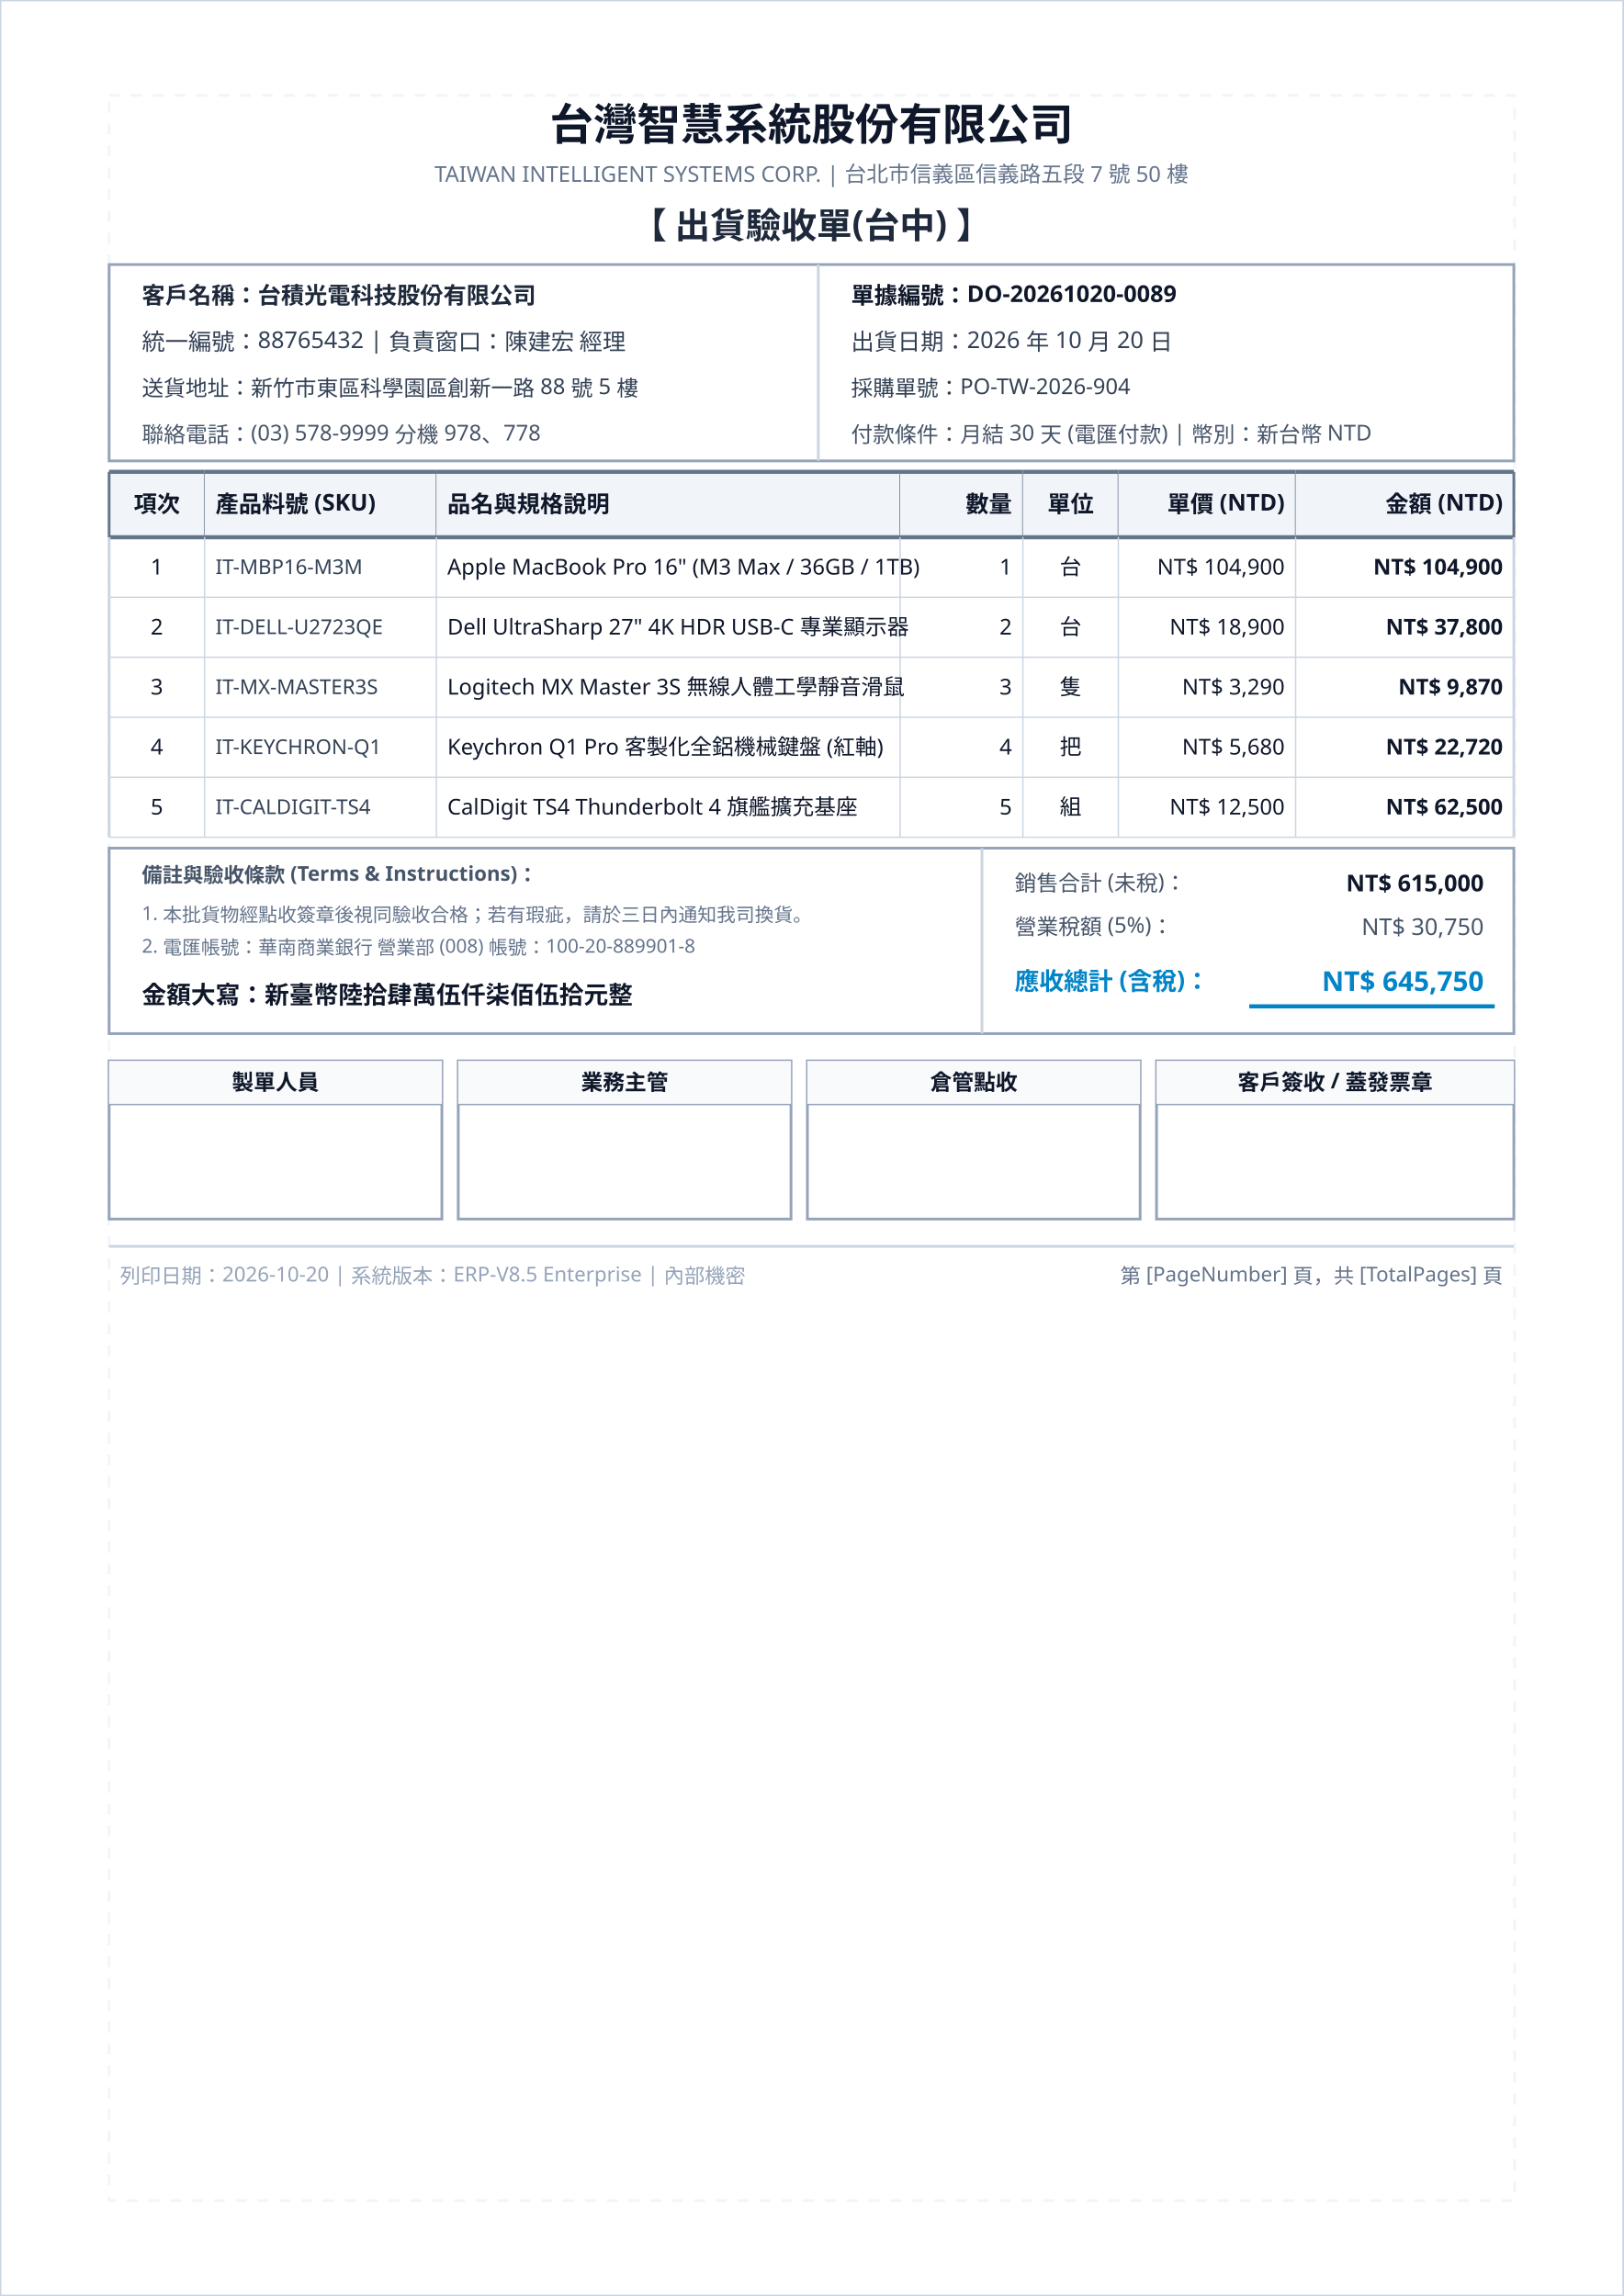
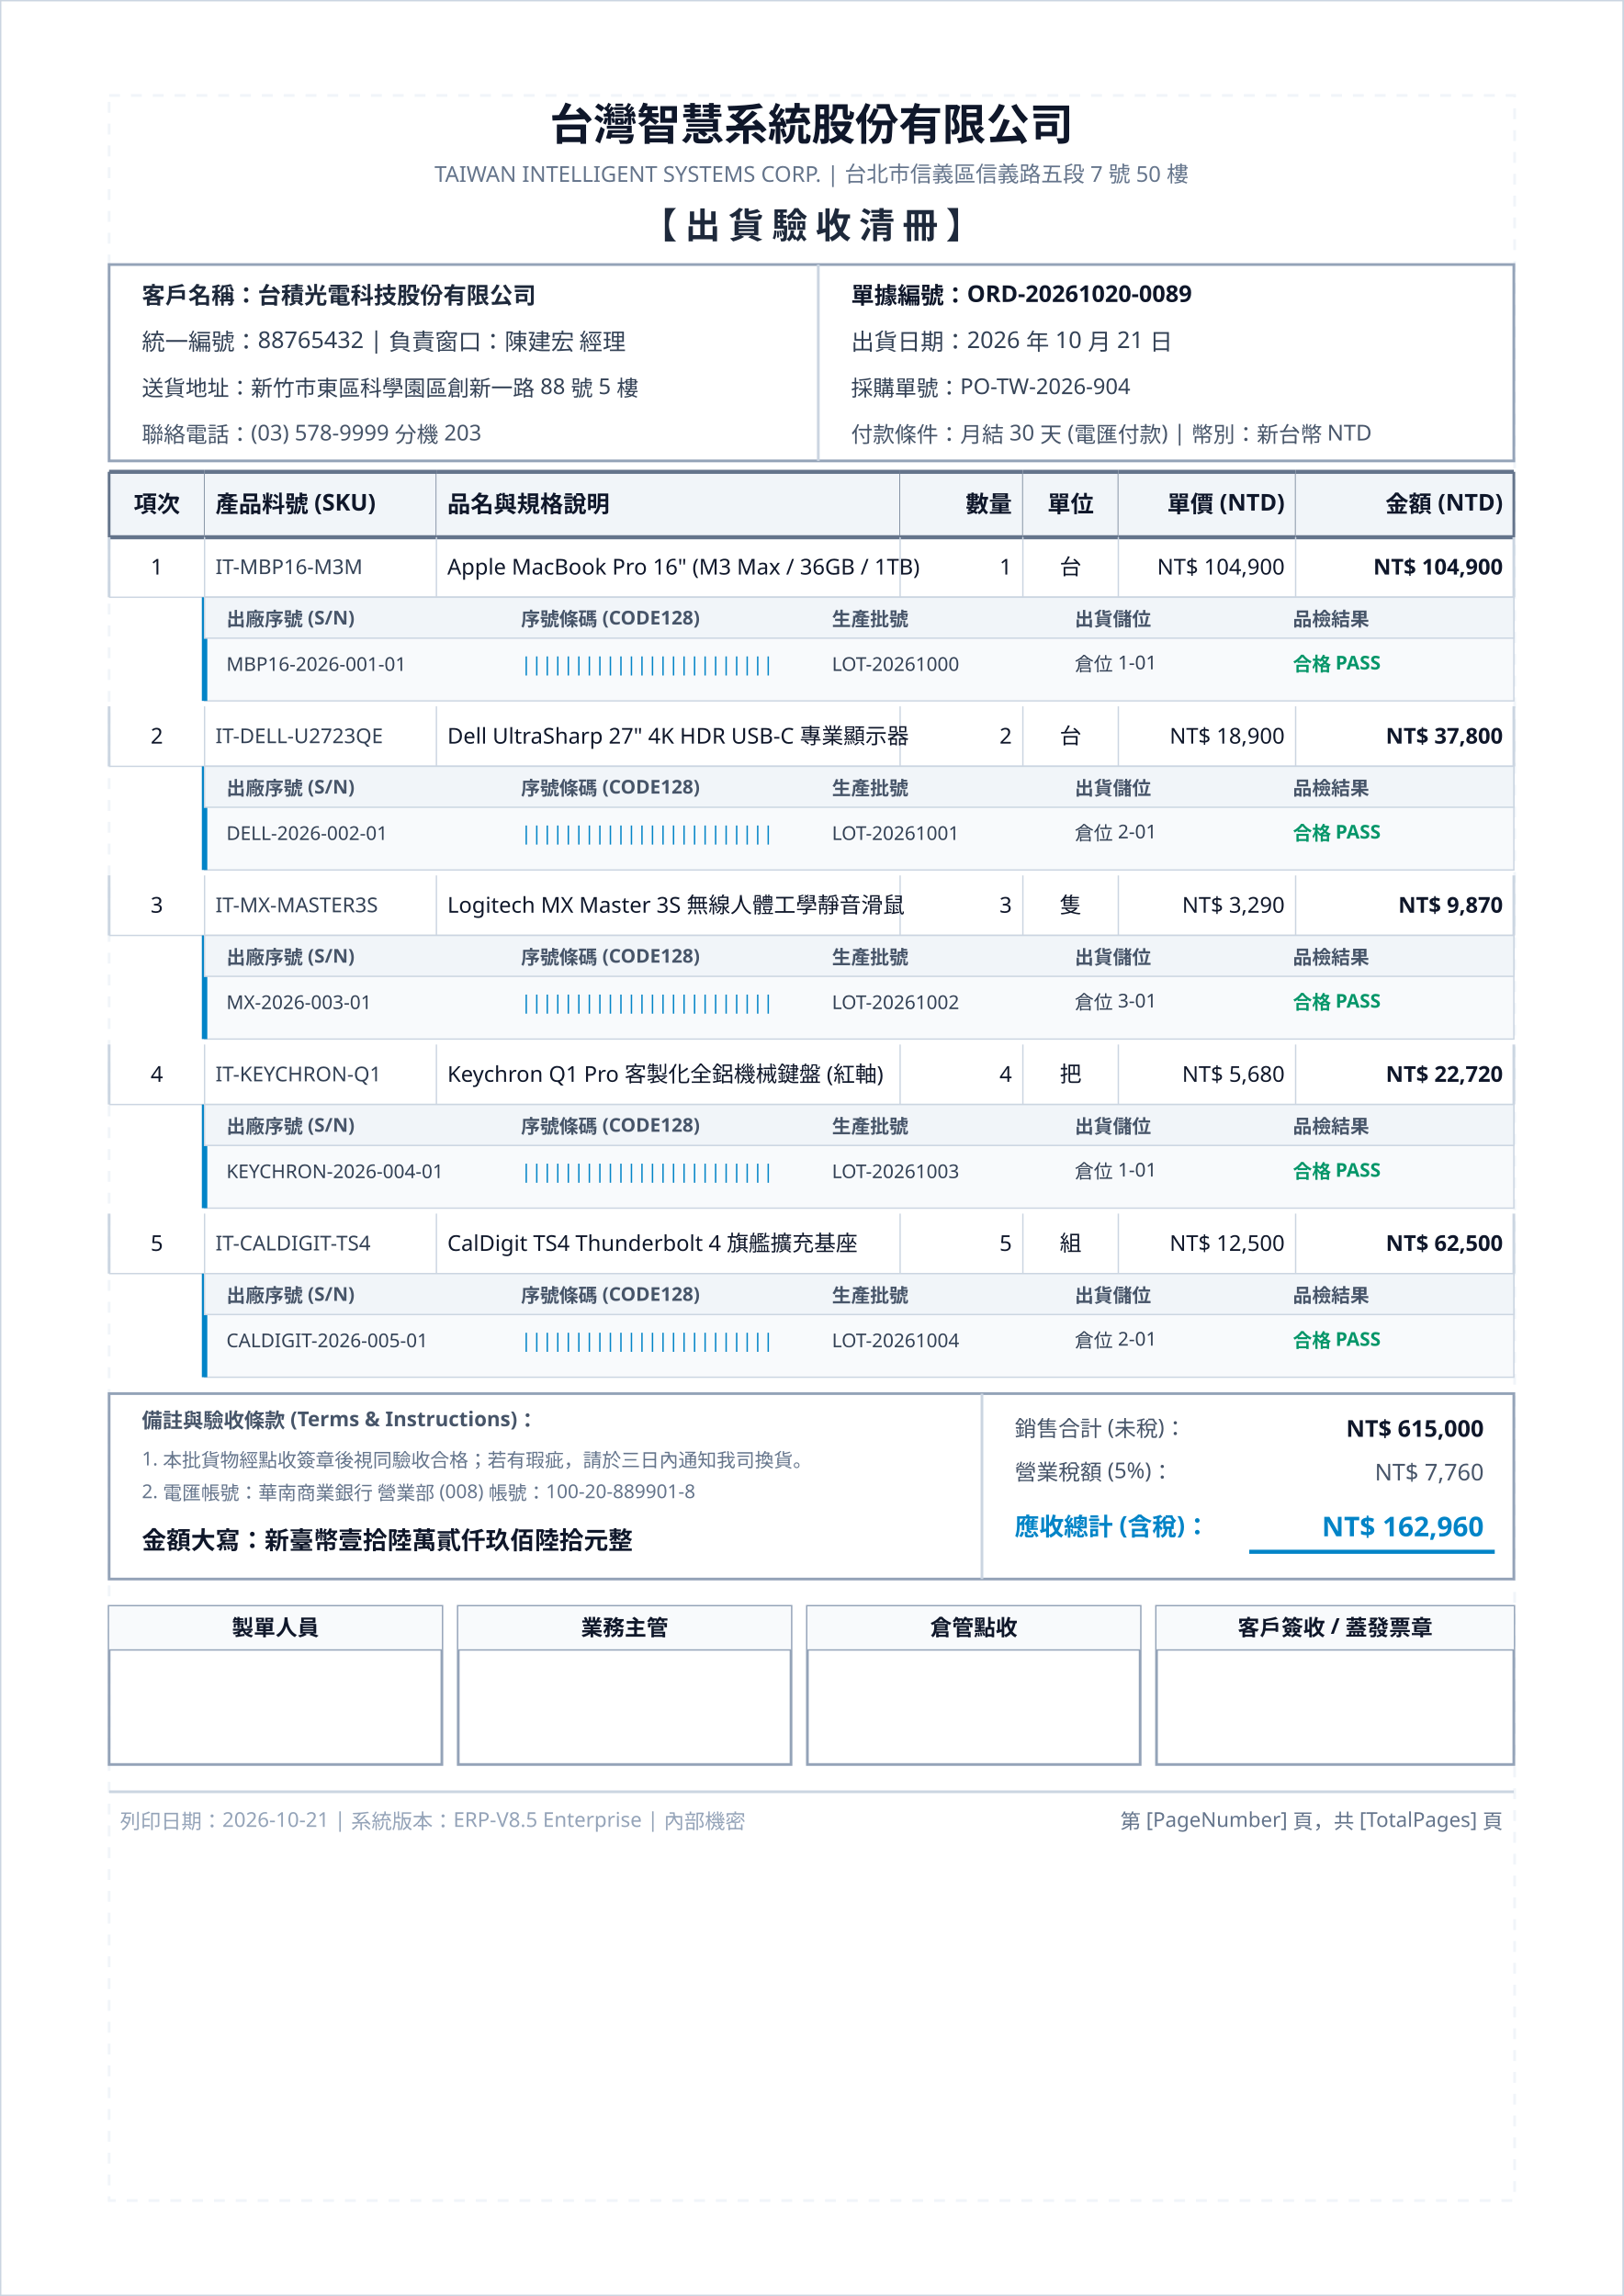
<svg xmlns="http://www.w3.org/2000/svg" viewBox="0 0 595.28 841.89" width="595.28" height="841.89" style="background-color: #f8fafc; font-family: 'Noto Sans TC', sans-serif;">
  <rect x="0" y="0" width="595.28" height="841.89" fill="#ffffff" stroke="#cbd5e1" stroke-width="1" />
  <rect x="40" y="35" width="515.28" height="771.89" fill="none" stroke="#f1f5f9" stroke-dasharray="4,4" />
  <text x="297.5" y="51.333" font-size="16" font-weight="bold" fill="#0f172a" text-anchor="middle">台灣智慧系統股份有限公司</text>
  <text x="297.5" y="66.667" font-size="8" font-weight="normal" fill="#64748b" text-anchor="middle">TAIWAN INTELLIGENT SYSTEMS CORP. | 台北市信義區信義路五段 7 號 50 樓</text>
-   <text x="297.5" y="87.333" font-size="13" font-weight="bold" fill="#1e293b" text-anchor="middle">【 出貨驗收單(台中) 】</text>
+   <text x="297.5" y="87.333" font-size="13" font-weight="bold" fill="#1e293b" text-anchor="middle">【 出 貨 驗 收 清 冊 】</text>
  <rect x="40" y="97" width="515" height="72" fill="#ffffff" stroke="#94a3b8" stroke-width="1" />
  <line x1="300" y1="97" x2="300" y2="169" stroke="#cbd5e1" stroke-width="1" />
  <text x="52" y="111.333" font-size="8.5" font-weight="bold" fill="#1e293b" text-anchor="start">客戶名稱：台積光電科技股份有限公司</text>
  <text x="52" y="128.333" font-size="8.5" font-weight="normal" fill="#334155" text-anchor="start">統一編號：88765432  | 負責窗口：陳建宏 經理</text>
  <text x="52" y="145.167" font-size="8" font-weight="normal" fill="#334155" text-anchor="start">送貨地址：新竹市東區科學園區創新一路 88 號 5 樓</text>
-   <text x="52" y="162.167" font-size="8" font-weight="normal" fill="#475569" text-anchor="start">聯絡電話：(03) 578-9999 分機 978、778</text>
-   <text x="312" y="111.333" font-size="8.5" font-weight="bold" fill="#0f172a" text-anchor="start">單據編號：DO-20261020-0089</text>
-   <text x="312" y="128.333" font-size="8.5" font-weight="normal" fill="#334155" text-anchor="start">出貨日期：2026 年 10 月 20 日</text>
+   <text x="52" y="162.167" font-size="8" font-weight="normal" fill="#475569" text-anchor="start">聯絡電話：(03) 578-9999 分機 203</text>
+   <text x="312" y="111.333" font-size="8.5" font-weight="bold" fill="#0f172a" text-anchor="start">單據編號：ORD-20261020-0089</text>
+   <text x="312" y="128.333" font-size="8.5" font-weight="normal" fill="#334155" text-anchor="start">出貨日期：2026 年 10 月 21 日</text>
  <text x="312" y="145.167" font-size="8" font-weight="normal" fill="#334155" text-anchor="start">採購單號：PO-TW-2026-904</text>
  <text x="312" y="162.167" font-size="8" font-weight="normal" fill="#475569" text-anchor="start">付款條件：月結 30 天 (電匯付款) | 幣別：新台幣 NTD</text>
  <rect x="40" y="173" width="35" height="24" fill="#f1f5f9" stroke="#64748b" stroke-width="0" />
  <line x1="40" y1="173" x2="75" y2="173" stroke="#64748b" stroke-width="1.5" />
  <line x1="40" y1="197" x2="75" y2="197" stroke="#64748b" stroke-width="1.5" />
  <line x1="40" y1="173" x2="40" y2="197" stroke="#64748b" stroke-width="1" />
  <line x1="75" y1="173" x2="75" y2="197" stroke="#64748b" stroke-width="0.5" />
  <text x="57.5" y="187.833" font-size="8.5" font-weight="bold" fill="#0f172a" text-anchor="middle">項次</text>
  <rect x="75" y="173" width="85" height="24" fill="#f1f5f9" stroke="#64748b" stroke-width="0" />
  <line x1="75" y1="173" x2="160" y2="173" stroke="#64748b" stroke-width="1.5" />
  <line x1="75" y1="197" x2="160" y2="197" stroke="#64748b" stroke-width="1.5" />
  <line x1="160" y1="173" x2="160" y2="197" stroke="#64748b" stroke-width="0.5" />
  <text x="79" y="187.833" font-size="8.5" font-weight="bold" fill="#0f172a" text-anchor="start">產品料號 (SKU)</text>
  <rect x="160" y="173" width="170" height="24" fill="#f1f5f9" stroke="#64748b" stroke-width="0" />
  <line x1="160" y1="173" x2="330" y2="173" stroke="#64748b" stroke-width="1.5" />
  <line x1="160" y1="197" x2="330" y2="197" stroke="#64748b" stroke-width="1.5" />
  <line x1="330" y1="173" x2="330" y2="197" stroke="#64748b" stroke-width="0.5" />
  <text x="164" y="187.833" font-size="8.5" font-weight="bold" fill="#0f172a" text-anchor="start">品名與規格說明</text>
  <rect x="330" y="173" width="45" height="24" fill="#f1f5f9" stroke="#64748b" stroke-width="0" />
  <line x1="330" y1="173" x2="375" y2="173" stroke="#64748b" stroke-width="1.5" />
  <line x1="330" y1="197" x2="375" y2="197" stroke="#64748b" stroke-width="1.5" />
  <line x1="375" y1="173" x2="375" y2="197" stroke="#64748b" stroke-width="0.5" />
  <text x="371" y="187.833" font-size="8.5" font-weight="bold" fill="#0f172a" text-anchor="end">數量</text>
  <rect x="375" y="173" width="35" height="24" fill="#f1f5f9" stroke="#64748b" stroke-width="0" />
  <line x1="375" y1="173" x2="410" y2="173" stroke="#64748b" stroke-width="1.5" />
  <line x1="375" y1="197" x2="410" y2="197" stroke="#64748b" stroke-width="1.5" />
  <line x1="410" y1="173" x2="410" y2="197" stroke="#64748b" stroke-width="0.5" />
  <text x="392.5" y="187.833" font-size="8.5" font-weight="bold" fill="#0f172a" text-anchor="middle">單位</text>
  <rect x="410" y="173" width="65" height="24" fill="#f1f5f9" stroke="#64748b" stroke-width="0" />
  <line x1="410" y1="173" x2="475" y2="173" stroke="#64748b" stroke-width="1.5" />
  <line x1="410" y1="197" x2="475" y2="197" stroke="#64748b" stroke-width="1.5" />
  <line x1="475" y1="173" x2="475" y2="197" stroke="#64748b" stroke-width="0.5" />
  <text x="471" y="187.833" font-size="8.5" font-weight="bold" fill="#0f172a" text-anchor="end">單價 (NTD)</text>
  <rect x="475" y="173" width="80" height="24" fill="#f1f5f9" stroke="#64748b" stroke-width="0" />
  <line x1="475" y1="173" x2="555" y2="173" stroke="#64748b" stroke-width="1.5" />
  <line x1="475" y1="197" x2="555" y2="197" stroke="#64748b" stroke-width="1.5" />
  <line x1="555" y1="173" x2="555" y2="197" stroke="#64748b" stroke-width="1" />
  <text x="551" y="187.833" font-size="8.5" font-weight="bold" fill="#0f172a" text-anchor="end">金額 (NTD)</text>
  <line x1="40" y1="219" x2="75" y2="219" stroke="#cbd5e1" stroke-width="0.5" />
  <line x1="40" y1="197" x2="40" y2="219" stroke="#cbd5e1" stroke-width="1" />
  <line x1="75" y1="197" x2="75" y2="219" stroke="#cbd5e1" stroke-width="0.5" />
  <text x="57.5" y="210.667" font-size="8" font-weight="normal" fill="#0f172a" text-anchor="middle">1</text>
  <line x1="75" y1="219" x2="160" y2="219" stroke="#cbd5e1" stroke-width="0.5" />
  <line x1="160" y1="197" x2="160" y2="219" stroke="#cbd5e1" stroke-width="0.5" />
  <text x="79" y="210.5" font-size="7.5" font-weight="normal" fill="#334155" text-anchor="start">IT-MBP16-M3M</text>
  <line x1="160" y1="219" x2="330" y2="219" stroke="#cbd5e1" stroke-width="0.5" />
  <line x1="330" y1="197" x2="330" y2="219" stroke="#cbd5e1" stroke-width="0.5" />
  <text x="164" y="210.667" font-size="8" font-weight="normal" fill="#0f172a" text-anchor="start">Apple MacBook Pro 16" (M3 Max / 36GB / 1TB)</text>
  <line x1="330" y1="219" x2="375" y2="219" stroke="#cbd5e1" stroke-width="0.5" />
  <line x1="375" y1="197" x2="375" y2="219" stroke="#cbd5e1" stroke-width="0.5" />
  <text x="371" y="210.667" font-size="8" font-weight="normal" fill="#0f172a" text-anchor="end">1</text>
  <line x1="375" y1="219" x2="410" y2="219" stroke="#cbd5e1" stroke-width="0.5" />
  <line x1="410" y1="197" x2="410" y2="219" stroke="#cbd5e1" stroke-width="0.5" />
  <text x="392.5" y="210.667" font-size="8" font-weight="normal" fill="#0f172a" text-anchor="middle">台</text>
  <line x1="410" y1="219" x2="475" y2="219" stroke="#cbd5e1" stroke-width="0.5" />
  <line x1="475" y1="197" x2="475" y2="219" stroke="#cbd5e1" stroke-width="0.5" />
  <text x="471" y="210.667" font-size="8" font-weight="normal" fill="#0f172a" text-anchor="end">NT$ 104,900</text>
  <line x1="475" y1="219" x2="555" y2="219" stroke="#cbd5e1" stroke-width="0.5" />
  <line x1="555" y1="197" x2="555" y2="219" stroke="#cbd5e1" stroke-width="1" />
  <text x="551" y="210.667" font-size="8" font-weight="bold" fill="#0f172a" text-anchor="end">NT$ 104,900</text>
-   <line x1="40" y1="241" x2="75" y2="241" stroke="#cbd5e1" stroke-width="0.5" />
-   <line x1="40" y1="219" x2="40" y2="241" stroke="#cbd5e1" stroke-width="1" />
-   <line x1="75" y1="219" x2="75" y2="241" stroke="#cbd5e1" stroke-width="0.5" />
-   <text x="57.5" y="232.667" font-size="8" font-weight="normal" fill="#0f172a" text-anchor="middle">2</text>
-   <line x1="75" y1="241" x2="160" y2="241" stroke="#cbd5e1" stroke-width="0.5" />
-   <line x1="160" y1="219" x2="160" y2="241" stroke="#cbd5e1" stroke-width="0.5" />
-   <text x="79" y="232.5" font-size="7.5" font-weight="normal" fill="#334155" text-anchor="start">IT-DELL-U2723QE</text>
-   <line x1="160" y1="241" x2="330" y2="241" stroke="#cbd5e1" stroke-width="0.5" />
-   <line x1="330" y1="219" x2="330" y2="241" stroke="#cbd5e1" stroke-width="0.5" />
-   <text x="164" y="232.667" font-size="8" font-weight="normal" fill="#0f172a" text-anchor="start">Dell UltraSharp 27" 4K HDR USB-C 專業顯示器</text>
-   <line x1="330" y1="241" x2="375" y2="241" stroke="#cbd5e1" stroke-width="0.5" />
-   <line x1="375" y1="219" x2="375" y2="241" stroke="#cbd5e1" stroke-width="0.5" />
-   <text x="371" y="232.667" font-size="8" font-weight="normal" fill="#0f172a" text-anchor="end">2</text>
-   <line x1="375" y1="241" x2="410" y2="241" stroke="#cbd5e1" stroke-width="0.5" />
-   <line x1="410" y1="219" x2="410" y2="241" stroke="#cbd5e1" stroke-width="0.5" />
-   <text x="392.5" y="232.667" font-size="8" font-weight="normal" fill="#0f172a" text-anchor="middle">台</text>
-   <line x1="410" y1="241" x2="475" y2="241" stroke="#cbd5e1" stroke-width="0.5" />
-   <line x1="475" y1="219" x2="475" y2="241" stroke="#cbd5e1" stroke-width="0.5" />
-   <text x="471" y="232.667" font-size="8" font-weight="normal" fill="#0f172a" text-anchor="end">NT$ 18,900</text>
-   <line x1="475" y1="241" x2="555" y2="241" stroke="#cbd5e1" stroke-width="0.5" />
-   <line x1="555" y1="219" x2="555" y2="241" stroke="#cbd5e1" stroke-width="1" />
-   <text x="551" y="232.667" font-size="8" font-weight="bold" fill="#0f172a" text-anchor="end">NT$ 37,800</text>
-   <line x1="40" y1="263" x2="75" y2="263" stroke="#cbd5e1" stroke-width="0.5" />
-   <line x1="40" y1="241" x2="40" y2="263" stroke="#cbd5e1" stroke-width="1" />
-   <line x1="75" y1="241" x2="75" y2="263" stroke="#cbd5e1" stroke-width="0.5" />
-   <text x="57.5" y="254.667" font-size="8" font-weight="normal" fill="#0f172a" text-anchor="middle">3</text>
-   <line x1="75" y1="263" x2="160" y2="263" stroke="#cbd5e1" stroke-width="0.5" />
-   <line x1="160" y1="241" x2="160" y2="263" stroke="#cbd5e1" stroke-width="0.5" />
-   <text x="79" y="254.5" font-size="7.5" font-weight="normal" fill="#334155" text-anchor="start">IT-MX-MASTER3S</text>
-   <line x1="160" y1="263" x2="330" y2="263" stroke="#cbd5e1" stroke-width="0.5" />
-   <line x1="330" y1="241" x2="330" y2="263" stroke="#cbd5e1" stroke-width="0.5" />
-   <text x="164" y="254.667" font-size="8" font-weight="normal" fill="#0f172a" text-anchor="start">Logitech MX Master 3S 無線人體工學靜音滑鼠</text>
-   <line x1="330" y1="263" x2="375" y2="263" stroke="#cbd5e1" stroke-width="0.5" />
-   <line x1="375" y1="241" x2="375" y2="263" stroke="#cbd5e1" stroke-width="0.5" />
-   <text x="371" y="254.667" font-size="8" font-weight="normal" fill="#0f172a" text-anchor="end">3</text>
-   <line x1="375" y1="263" x2="410" y2="263" stroke="#cbd5e1" stroke-width="0.5" />
-   <line x1="410" y1="241" x2="410" y2="263" stroke="#cbd5e1" stroke-width="0.5" />
-   <text x="392.5" y="254.667" font-size="8" font-weight="normal" fill="#0f172a" text-anchor="middle">隻</text>
-   <line x1="410" y1="263" x2="475" y2="263" stroke="#cbd5e1" stroke-width="0.5" />
-   <line x1="475" y1="241" x2="475" y2="263" stroke="#cbd5e1" stroke-width="0.5" />
-   <text x="471" y="254.667" font-size="8" font-weight="normal" fill="#0f172a" text-anchor="end">NT$ 3,290</text>
-   <line x1="475" y1="263" x2="555" y2="263" stroke="#cbd5e1" stroke-width="0.5" />
-   <line x1="555" y1="241" x2="555" y2="263" stroke="#cbd5e1" stroke-width="1" />
-   <text x="551" y="254.667" font-size="8" font-weight="bold" fill="#0f172a" text-anchor="end">NT$ 9,870</text>
-   <line x1="40" y1="285" x2="75" y2="285" stroke="#cbd5e1" stroke-width="0.5" />
-   <line x1="40" y1="263" x2="40" y2="285" stroke="#cbd5e1" stroke-width="1" />
-   <line x1="75" y1="263" x2="75" y2="285" stroke="#cbd5e1" stroke-width="0.5" />
-   <text x="57.5" y="276.667" font-size="8" font-weight="normal" fill="#0f172a" text-anchor="middle">4</text>
-   <line x1="75" y1="285" x2="160" y2="285" stroke="#cbd5e1" stroke-width="0.5" />
-   <line x1="160" y1="263" x2="160" y2="285" stroke="#cbd5e1" stroke-width="0.5" />
-   <text x="79" y="276.5" font-size="7.5" font-weight="normal" fill="#334155" text-anchor="start">IT-KEYCHRON-Q1</text>
-   <line x1="160" y1="285" x2="330" y2="285" stroke="#cbd5e1" stroke-width="0.5" />
-   <line x1="330" y1="263" x2="330" y2="285" stroke="#cbd5e1" stroke-width="0.5" />
-   <text x="164" y="276.667" font-size="8" font-weight="normal" fill="#0f172a" text-anchor="start">Keychron Q1 Pro 客製化全鋁機械鍵盤 (紅軸)</text>
-   <line x1="330" y1="285" x2="375" y2="285" stroke="#cbd5e1" stroke-width="0.5" />
-   <line x1="375" y1="263" x2="375" y2="285" stroke="#cbd5e1" stroke-width="0.5" />
-   <text x="371" y="276.667" font-size="8" font-weight="normal" fill="#0f172a" text-anchor="end">4</text>
-   <line x1="375" y1="285" x2="410" y2="285" stroke="#cbd5e1" stroke-width="0.5" />
-   <line x1="410" y1="263" x2="410" y2="285" stroke="#cbd5e1" stroke-width="0.5" />
-   <text x="392.5" y="276.667" font-size="8" font-weight="normal" fill="#0f172a" text-anchor="middle">把</text>
-   <line x1="410" y1="285" x2="475" y2="285" stroke="#cbd5e1" stroke-width="0.5" />
-   <line x1="475" y1="263" x2="475" y2="285" stroke="#cbd5e1" stroke-width="0.5" />
-   <text x="471" y="276.667" font-size="8" font-weight="normal" fill="#0f172a" text-anchor="end">NT$ 5,680</text>
-   <line x1="475" y1="285" x2="555" y2="285" stroke="#cbd5e1" stroke-width="0.5" />
-   <line x1="555" y1="263" x2="555" y2="285" stroke="#cbd5e1" stroke-width="1" />
-   <text x="551" y="276.667" font-size="8" font-weight="bold" fill="#0f172a" text-anchor="end">NT$ 22,720</text>
-   <line x1="40" y1="307" x2="75" y2="307" stroke="#cbd5e1" stroke-width="0.5" />
-   <line x1="40" y1="285" x2="40" y2="307" stroke="#cbd5e1" stroke-width="1" />
-   <line x1="75" y1="285" x2="75" y2="307" stroke="#cbd5e1" stroke-width="0.5" />
-   <text x="57.5" y="298.667" font-size="8" font-weight="normal" fill="#0f172a" text-anchor="middle">5</text>
-   <line x1="75" y1="307" x2="160" y2="307" stroke="#cbd5e1" stroke-width="0.5" />
-   <line x1="160" y1="285" x2="160" y2="307" stroke="#cbd5e1" stroke-width="0.5" />
-   <text x="79" y="298.5" font-size="7.5" font-weight="normal" fill="#334155" text-anchor="start">IT-CALDIGIT-TS4</text>
-   <line x1="160" y1="307" x2="330" y2="307" stroke="#cbd5e1" stroke-width="0.5" />
-   <line x1="330" y1="285" x2="330" y2="307" stroke="#cbd5e1" stroke-width="0.5" />
-   <text x="164" y="298.667" font-size="8" font-weight="normal" fill="#0f172a" text-anchor="start">CalDigit TS4 Thunderbolt 4 旗艦擴充基座</text>
-   <line x1="330" y1="307" x2="375" y2="307" stroke="#cbd5e1" stroke-width="0.5" />
-   <line x1="375" y1="285" x2="375" y2="307" stroke="#cbd5e1" stroke-width="0.5" />
-   <text x="371" y="298.667" font-size="8" font-weight="normal" fill="#0f172a" text-anchor="end">5</text>
-   <line x1="375" y1="307" x2="410" y2="307" stroke="#cbd5e1" stroke-width="0.5" />
-   <line x1="410" y1="285" x2="410" y2="307" stroke="#cbd5e1" stroke-width="0.5" />
-   <text x="392.5" y="298.667" font-size="8" font-weight="normal" fill="#0f172a" text-anchor="middle">組</text>
-   <line x1="410" y1="307" x2="475" y2="307" stroke="#cbd5e1" stroke-width="0.5" />
-   <line x1="475" y1="285" x2="475" y2="307" stroke="#cbd5e1" stroke-width="0.5" />
-   <text x="471" y="298.667" font-size="8" font-weight="normal" fill="#0f172a" text-anchor="end">NT$ 12,500</text>
-   <line x1="475" y1="307" x2="555" y2="307" stroke="#cbd5e1" stroke-width="0.5" />
-   <line x1="555" y1="285" x2="555" y2="307" stroke="#cbd5e1" stroke-width="1" />
-   <text x="551" y="298.667" font-size="8" font-weight="bold" fill="#0f172a" text-anchor="end">NT$ 62,500</text>
-   <rect x="40" y="311" width="515" height="68" fill="#ffffff" stroke="#94a3b8" stroke-width="1" />
-   <line x1="360" y1="311" x2="360" y2="379" stroke="#cbd5e1" stroke-width="1" />
-   <text x="52" y="323.5" font-size="7.5" font-weight="bold" fill="#475569" text-anchor="start">備註與驗收條款 (Terms &amp; Instructions)：</text>
-   <text x="52" y="337.333" font-size="7" font-weight="normal" fill="#64748b" text-anchor="start">1. 本批貨物經點收簽章後視同驗收合格；若有瑕疵，請於三日內通知我司換貨。</text>
-   <text x="52" y="349.333" font-size="7" font-weight="normal" fill="#64748b" text-anchor="start">2. 電匯帳號：華南商業銀行 營業部 (008)  帳號：100-20-889901-8</text>
-   <text x="52" y="368" font-size="9" font-weight="bold" fill="#0f172a" text-anchor="start">金額大寫：新臺幣陸拾肆萬伍仟柒佰伍拾元整</text>
-   <text x="372" y="326.667" font-size="8" font-weight="normal" fill="#475569" text-anchor="start">銷售合計 (未稅)：</text>
-   <text x="544" y="326.833" font-size="8.5" font-weight="bold" fill="#0f172a" text-anchor="end">NT$ 615,000</text>
-   <text x="372" y="342.667" font-size="8" font-weight="normal" fill="#475569" text-anchor="start">營業稅額 (5%)：</text>
-   <text x="544" y="342.833" font-size="8.5" font-weight="normal" fill="#475569" text-anchor="end">NT$ 30,750</text>
-   <text x="372" y="363" font-size="9" font-weight="bold" fill="#0284c7" text-anchor="start">應收總計 (含稅)：</text>
-   <line x1="458" y1="369" x2="548" y2="369" stroke="#0284c7" stroke-width="1.5" />
-   <text x="544" y="363.333" font-size="10" font-weight="bold" fill="#0284c7" text-anchor="end">NT$ 645,750</text>
-   <rect x="40" y="389" width="122" height="58" fill="none" stroke="#94a3b8" stroke-width="1" />
-   <rect x="40" y="389" width="122" height="16" fill="#f8fafc" stroke="#94a3b8" stroke-width="0" />
-   <line x1="40" y1="405" x2="162" y2="405" stroke="#94a3b8" stroke-width="0.5" />
-   <text x="101" y="399.667" font-size="8" font-weight="bold" fill="#0f172a" text-anchor="middle">製單人員</text>
-   <rect x="168" y="389" width="122" height="58" fill="none" stroke="#94a3b8" stroke-width="1" />
-   <rect x="168" y="389" width="122" height="16" fill="#f8fafc" stroke="#94a3b8" stroke-width="0" />
-   <line x1="168" y1="405" x2="290" y2="405" stroke="#94a3b8" stroke-width="0.5" />
-   <text x="229" y="399.667" font-size="8" font-weight="bold" fill="#0f172a" text-anchor="middle">業務主管</text>
-   <rect x="296" y="389" width="122" height="58" fill="none" stroke="#94a3b8" stroke-width="1" />
-   <rect x="296" y="389" width="122" height="16" fill="#f8fafc" stroke="#94a3b8" stroke-width="0" />
-   <line x1="296" y1="405" x2="418" y2="405" stroke="#94a3b8" stroke-width="0.5" />
-   <text x="357" y="399.667" font-size="8" font-weight="bold" fill="#0f172a" text-anchor="middle">倉管點收</text>
-   <rect x="424" y="389" width="131" height="58" fill="none" stroke="#94a3b8" stroke-width="1" />
-   <rect x="424" y="389" width="131" height="16" fill="#f8fafc" stroke="#94a3b8" stroke-width="0" />
-   <line x1="424" y1="405" x2="555" y2="405" stroke="#94a3b8" stroke-width="0.5" />
-   <text x="489.5" y="399.667" font-size="8" font-weight="bold" fill="#0f172a" text-anchor="middle">客戶簽收 / 蓋發票章</text>
-   <line x1="40" y1="457" x2="555" y2="457" stroke="#cbd5e1" stroke-width="1" />
-   <text x="44" y="470.5" font-size="7.5" font-weight="normal" fill="#94a3b8" text-anchor="start">列印日期：2026-10-20 | 系統版本：ERP-V8.5 Enterprise | 內部機密</text>
-   <text x="551" y="470.5" font-size="7.5" font-weight="normal" fill="#64748b" text-anchor="end">第 [PageNumber] 頁，共 [TotalPages] 頁</text>
+   <rect x="75" y="219" width="480" height="38" fill="#f8fafc" stroke="#cbd5e1" stroke-width="0.5" />
+   <line x1="75" y1="219" x2="75" y2="257" stroke="#0284c7" stroke-width="2" />
+   <rect x="75" y="219" width="480" height="15" fill="#f1f5f9" stroke="#cbd5e1" stroke-width="0.5" />
+   <text x="83" y="229.5" font-size="7" font-weight="bold" fill="#475569">出廠序號 (S/N)</text>
+   <text x="191" y="229.5" font-size="7" font-weight="bold" fill="#475569">序號條碼 (CODE128)</text>
+   <text x="305" y="229.5" font-size="7" font-weight="bold" fill="#475569">生產批號</text>
+   <text x="394" y="229.5" font-size="7" font-weight="bold" fill="#475569">出貨儲位</text>
+   <text x="474" y="229.5" font-size="7" font-weight="bold" fill="#475569">品檢結果</text>
+   <text x="83" y="246" font-size="7" font-weight="normal" fill="#334155">MBP16-2026-001-01</text>
+   <text x="191" y="246" font-size="7" font-weight="normal" fill="#0284c7">||||||||||||||||||||||||</text>
+   <text x="305" y="246" font-size="7" font-weight="normal" fill="#334155">LOT-20261000</text>
+   <text x="394" y="246" font-size="7" font-weight="normal" fill="#334155">倉位 1-01</text>
+   <text x="474" y="246" font-size="7" font-weight="bold" fill="#059669">合格 PASS</text>
+   <line x1="40" y1="281" x2="75" y2="281" stroke="#cbd5e1" stroke-width="0.5" />
+   <line x1="40" y1="259" x2="40" y2="281" stroke="#cbd5e1" stroke-width="1" />
+   <line x1="75" y1="259" x2="75" y2="281" stroke="#cbd5e1" stroke-width="0.5" />
+   <text x="57.5" y="272.667" font-size="8" font-weight="normal" fill="#0f172a" text-anchor="middle">2</text>
+   <line x1="75" y1="281" x2="160" y2="281" stroke="#cbd5e1" stroke-width="0.5" />
+   <line x1="160" y1="259" x2="160" y2="281" stroke="#cbd5e1" stroke-width="0.5" />
+   <text x="79" y="272.5" font-size="7.5" font-weight="normal" fill="#334155" text-anchor="start">IT-DELL-U2723QE</text>
+   <line x1="160" y1="281" x2="330" y2="281" stroke="#cbd5e1" stroke-width="0.5" />
+   <line x1="330" y1="259" x2="330" y2="281" stroke="#cbd5e1" stroke-width="0.5" />
+   <text x="164" y="272.667" font-size="8" font-weight="normal" fill="#0f172a" text-anchor="start">Dell UltraSharp 27" 4K HDR USB-C 專業顯示器</text>
+   <line x1="330" y1="281" x2="375" y2="281" stroke="#cbd5e1" stroke-width="0.5" />
+   <line x1="375" y1="259" x2="375" y2="281" stroke="#cbd5e1" stroke-width="0.5" />
+   <text x="371" y="272.667" font-size="8" font-weight="normal" fill="#0f172a" text-anchor="end">2</text>
+   <line x1="375" y1="281" x2="410" y2="281" stroke="#cbd5e1" stroke-width="0.5" />
+   <line x1="410" y1="259" x2="410" y2="281" stroke="#cbd5e1" stroke-width="0.5" />
+   <text x="392.5" y="272.667" font-size="8" font-weight="normal" fill="#0f172a" text-anchor="middle">台</text>
+   <line x1="410" y1="281" x2="475" y2="281" stroke="#cbd5e1" stroke-width="0.5" />
+   <line x1="475" y1="259" x2="475" y2="281" stroke="#cbd5e1" stroke-width="0.5" />
+   <text x="471" y="272.667" font-size="8" font-weight="normal" fill="#0f172a" text-anchor="end">NT$ 18,900</text>
+   <line x1="475" y1="281" x2="555" y2="281" stroke="#cbd5e1" stroke-width="0.5" />
+   <line x1="555" y1="259" x2="555" y2="281" stroke="#cbd5e1" stroke-width="1" />
+   <text x="551" y="272.667" font-size="8" font-weight="bold" fill="#0f172a" text-anchor="end">NT$ 37,800</text>
+   <rect x="75" y="281" width="480" height="38" fill="#f8fafc" stroke="#cbd5e1" stroke-width="0.5" />
+   <line x1="75" y1="281" x2="75" y2="319" stroke="#0284c7" stroke-width="2" />
+   <rect x="75" y="281" width="480" height="15" fill="#f1f5f9" stroke="#cbd5e1" stroke-width="0.5" />
+   <text x="83" y="291.5" font-size="7" font-weight="bold" fill="#475569">出廠序號 (S/N)</text>
+   <text x="191" y="291.5" font-size="7" font-weight="bold" fill="#475569">序號條碼 (CODE128)</text>
+   <text x="305" y="291.5" font-size="7" font-weight="bold" fill="#475569">生產批號</text>
+   <text x="394" y="291.5" font-size="7" font-weight="bold" fill="#475569">出貨儲位</text>
+   <text x="474" y="291.5" font-size="7" font-weight="bold" fill="#475569">品檢結果</text>
+   <text x="83" y="308" font-size="7" font-weight="normal" fill="#334155">DELL-2026-002-01</text>
+   <text x="191" y="308" font-size="7" font-weight="normal" fill="#0284c7">||||||||||||||||||||||||</text>
+   <text x="305" y="308" font-size="7" font-weight="normal" fill="#334155">LOT-20261001</text>
+   <text x="394" y="308" font-size="7" font-weight="normal" fill="#334155">倉位 2-01</text>
+   <text x="474" y="308" font-size="7" font-weight="bold" fill="#059669">合格 PASS</text>
+   <line x1="40" y1="343" x2="75" y2="343" stroke="#cbd5e1" stroke-width="0.5" />
+   <line x1="40" y1="321" x2="40" y2="343" stroke="#cbd5e1" stroke-width="1" />
+   <line x1="75" y1="321" x2="75" y2="343" stroke="#cbd5e1" stroke-width="0.5" />
+   <text x="57.5" y="334.667" font-size="8" font-weight="normal" fill="#0f172a" text-anchor="middle">3</text>
+   <line x1="75" y1="343" x2="160" y2="343" stroke="#cbd5e1" stroke-width="0.5" />
+   <line x1="160" y1="321" x2="160" y2="343" stroke="#cbd5e1" stroke-width="0.5" />
+   <text x="79" y="334.5" font-size="7.5" font-weight="normal" fill="#334155" text-anchor="start">IT-MX-MASTER3S</text>
+   <line x1="160" y1="343" x2="330" y2="343" stroke="#cbd5e1" stroke-width="0.5" />
+   <line x1="330" y1="321" x2="330" y2="343" stroke="#cbd5e1" stroke-width="0.5" />
+   <text x="164" y="334.667" font-size="8" font-weight="normal" fill="#0f172a" text-anchor="start">Logitech MX Master 3S 無線人體工學靜音滑鼠</text>
+   <line x1="330" y1="343" x2="375" y2="343" stroke="#cbd5e1" stroke-width="0.5" />
+   <line x1="375" y1="321" x2="375" y2="343" stroke="#cbd5e1" stroke-width="0.5" />
+   <text x="371" y="334.667" font-size="8" font-weight="normal" fill="#0f172a" text-anchor="end">3</text>
+   <line x1="375" y1="343" x2="410" y2="343" stroke="#cbd5e1" stroke-width="0.5" />
+   <line x1="410" y1="321" x2="410" y2="343" stroke="#cbd5e1" stroke-width="0.5" />
+   <text x="392.5" y="334.667" font-size="8" font-weight="normal" fill="#0f172a" text-anchor="middle">隻</text>
+   <line x1="410" y1="343" x2="475" y2="343" stroke="#cbd5e1" stroke-width="0.5" />
+   <line x1="475" y1="321" x2="475" y2="343" stroke="#cbd5e1" stroke-width="0.5" />
+   <text x="471" y="334.667" font-size="8" font-weight="normal" fill="#0f172a" text-anchor="end">NT$ 3,290</text>
+   <line x1="475" y1="343" x2="555" y2="343" stroke="#cbd5e1" stroke-width="0.5" />
+   <line x1="555" y1="321" x2="555" y2="343" stroke="#cbd5e1" stroke-width="1" />
+   <text x="551" y="334.667" font-size="8" font-weight="bold" fill="#0f172a" text-anchor="end">NT$ 9,870</text>
+   <rect x="75" y="343" width="480" height="38" fill="#f8fafc" stroke="#cbd5e1" stroke-width="0.5" />
+   <line x1="75" y1="343" x2="75" y2="381" stroke="#0284c7" stroke-width="2" />
+   <rect x="75" y="343" width="480" height="15" fill="#f1f5f9" stroke="#cbd5e1" stroke-width="0.5" />
+   <text x="83" y="353.5" font-size="7" font-weight="bold" fill="#475569">出廠序號 (S/N)</text>
+   <text x="191" y="353.5" font-size="7" font-weight="bold" fill="#475569">序號條碼 (CODE128)</text>
+   <text x="305" y="353.5" font-size="7" font-weight="bold" fill="#475569">生產批號</text>
+   <text x="394" y="353.5" font-size="7" font-weight="bold" fill="#475569">出貨儲位</text>
+   <text x="474" y="353.5" font-size="7" font-weight="bold" fill="#475569">品檢結果</text>
+   <text x="83" y="370" font-size="7" font-weight="normal" fill="#334155">MX-2026-003-01</text>
+   <text x="191" y="370" font-size="7" font-weight="normal" fill="#0284c7">||||||||||||||||||||||||</text>
+   <text x="305" y="370" font-size="7" font-weight="normal" fill="#334155">LOT-20261002</text>
+   <text x="394" y="370" font-size="7" font-weight="normal" fill="#334155">倉位 3-01</text>
+   <text x="474" y="370" font-size="7" font-weight="bold" fill="#059669">合格 PASS</text>
+   <line x1="40" y1="405" x2="75" y2="405" stroke="#cbd5e1" stroke-width="0.5" />
+   <line x1="40" y1="383" x2="40" y2="405" stroke="#cbd5e1" stroke-width="1" />
+   <line x1="75" y1="383" x2="75" y2="405" stroke="#cbd5e1" stroke-width="0.5" />
+   <text x="57.5" y="396.667" font-size="8" font-weight="normal" fill="#0f172a" text-anchor="middle">4</text>
+   <line x1="75" y1="405" x2="160" y2="405" stroke="#cbd5e1" stroke-width="0.5" />
+   <line x1="160" y1="383" x2="160" y2="405" stroke="#cbd5e1" stroke-width="0.5" />
+   <text x="79" y="396.5" font-size="7.5" font-weight="normal" fill="#334155" text-anchor="start">IT-KEYCHRON-Q1</text>
+   <line x1="160" y1="405" x2="330" y2="405" stroke="#cbd5e1" stroke-width="0.5" />
+   <line x1="330" y1="383" x2="330" y2="405" stroke="#cbd5e1" stroke-width="0.5" />
+   <text x="164" y="396.667" font-size="8" font-weight="normal" fill="#0f172a" text-anchor="start">Keychron Q1 Pro 客製化全鋁機械鍵盤 (紅軸)</text>
+   <line x1="330" y1="405" x2="375" y2="405" stroke="#cbd5e1" stroke-width="0.5" />
+   <line x1="375" y1="383" x2="375" y2="405" stroke="#cbd5e1" stroke-width="0.5" />
+   <text x="371" y="396.667" font-size="8" font-weight="normal" fill="#0f172a" text-anchor="end">4</text>
+   <line x1="375" y1="405" x2="410" y2="405" stroke="#cbd5e1" stroke-width="0.5" />
+   <line x1="410" y1="383" x2="410" y2="405" stroke="#cbd5e1" stroke-width="0.5" />
+   <text x="392.5" y="396.667" font-size="8" font-weight="normal" fill="#0f172a" text-anchor="middle">把</text>
+   <line x1="410" y1="405" x2="475" y2="405" stroke="#cbd5e1" stroke-width="0.5" />
+   <line x1="475" y1="383" x2="475" y2="405" stroke="#cbd5e1" stroke-width="0.5" />
+   <text x="471" y="396.667" font-size="8" font-weight="normal" fill="#0f172a" text-anchor="end">NT$ 5,680</text>
+   <line x1="475" y1="405" x2="555" y2="405" stroke="#cbd5e1" stroke-width="0.5" />
+   <line x1="555" y1="383" x2="555" y2="405" stroke="#cbd5e1" stroke-width="1" />
+   <text x="551" y="396.667" font-size="8" font-weight="bold" fill="#0f172a" text-anchor="end">NT$ 22,720</text>
+   <rect x="75" y="405" width="480" height="38" fill="#f8fafc" stroke="#cbd5e1" stroke-width="0.5" />
+   <line x1="75" y1="405" x2="75" y2="443" stroke="#0284c7" stroke-width="2" />
+   <rect x="75" y="405" width="480" height="15" fill="#f1f5f9" stroke="#cbd5e1" stroke-width="0.5" />
+   <text x="83" y="415.5" font-size="7" font-weight="bold" fill="#475569">出廠序號 (S/N)</text>
+   <text x="191" y="415.5" font-size="7" font-weight="bold" fill="#475569">序號條碼 (CODE128)</text>
+   <text x="305" y="415.5" font-size="7" font-weight="bold" fill="#475569">生產批號</text>
+   <text x="394" y="415.5" font-size="7" font-weight="bold" fill="#475569">出貨儲位</text>
+   <text x="474" y="415.5" font-size="7" font-weight="bold" fill="#475569">品檢結果</text>
+   <text x="83" y="432" font-size="7" font-weight="normal" fill="#334155">KEYCHRON-2026-004-01</text>
+   <text x="191" y="432" font-size="7" font-weight="normal" fill="#0284c7">||||||||||||||||||||||||</text>
+   <text x="305" y="432" font-size="7" font-weight="normal" fill="#334155">LOT-20261003</text>
+   <text x="394" y="432" font-size="7" font-weight="normal" fill="#334155">倉位 1-01</text>
+   <text x="474" y="432" font-size="7" font-weight="bold" fill="#059669">合格 PASS</text>
+   <line x1="40" y1="467" x2="75" y2="467" stroke="#cbd5e1" stroke-width="0.5" />
+   <line x1="40" y1="445" x2="40" y2="467" stroke="#cbd5e1" stroke-width="1" />
+   <line x1="75" y1="445" x2="75" y2="467" stroke="#cbd5e1" stroke-width="0.5" />
+   <text x="57.5" y="458.667" font-size="8" font-weight="normal" fill="#0f172a" text-anchor="middle">5</text>
+   <line x1="75" y1="467" x2="160" y2="467" stroke="#cbd5e1" stroke-width="0.5" />
+   <line x1="160" y1="445" x2="160" y2="467" stroke="#cbd5e1" stroke-width="0.5" />
+   <text x="79" y="458.5" font-size="7.5" font-weight="normal" fill="#334155" text-anchor="start">IT-CALDIGIT-TS4</text>
+   <line x1="160" y1="467" x2="330" y2="467" stroke="#cbd5e1" stroke-width="0.5" />
+   <line x1="330" y1="445" x2="330" y2="467" stroke="#cbd5e1" stroke-width="0.5" />
+   <text x="164" y="458.667" font-size="8" font-weight="normal" fill="#0f172a" text-anchor="start">CalDigit TS4 Thunderbolt 4 旗艦擴充基座</text>
+   <line x1="330" y1="467" x2="375" y2="467" stroke="#cbd5e1" stroke-width="0.5" />
+   <line x1="375" y1="445" x2="375" y2="467" stroke="#cbd5e1" stroke-width="0.5" />
+   <text x="371" y="458.667" font-size="8" font-weight="normal" fill="#0f172a" text-anchor="end">5</text>
+   <line x1="375" y1="467" x2="410" y2="467" stroke="#cbd5e1" stroke-width="0.5" />
+   <line x1="410" y1="445" x2="410" y2="467" stroke="#cbd5e1" stroke-width="0.5" />
+   <text x="392.5" y="458.667" font-size="8" font-weight="normal" fill="#0f172a" text-anchor="middle">組</text>
+   <line x1="410" y1="467" x2="475" y2="467" stroke="#cbd5e1" stroke-width="0.5" />
+   <line x1="475" y1="445" x2="475" y2="467" stroke="#cbd5e1" stroke-width="0.5" />
+   <text x="471" y="458.667" font-size="8" font-weight="normal" fill="#0f172a" text-anchor="end">NT$ 12,500</text>
+   <line x1="475" y1="467" x2="555" y2="467" stroke="#cbd5e1" stroke-width="0.5" />
+   <line x1="555" y1="445" x2="555" y2="467" stroke="#cbd5e1" stroke-width="1" />
+   <text x="551" y="458.667" font-size="8" font-weight="bold" fill="#0f172a" text-anchor="end">NT$ 62,500</text>
+   <rect x="75" y="467" width="480" height="38" fill="#f8fafc" stroke="#cbd5e1" stroke-width="0.5" />
+   <line x1="75" y1="467" x2="75" y2="505" stroke="#0284c7" stroke-width="2" />
+   <rect x="75" y="467" width="480" height="15" fill="#f1f5f9" stroke="#cbd5e1" stroke-width="0.5" />
+   <text x="83" y="477.5" font-size="7" font-weight="bold" fill="#475569">出廠序號 (S/N)</text>
+   <text x="191" y="477.5" font-size="7" font-weight="bold" fill="#475569">序號條碼 (CODE128)</text>
+   <text x="305" y="477.5" font-size="7" font-weight="bold" fill="#475569">生產批號</text>
+   <text x="394" y="477.5" font-size="7" font-weight="bold" fill="#475569">出貨儲位</text>
+   <text x="474" y="477.5" font-size="7" font-weight="bold" fill="#475569">品檢結果</text>
+   <text x="83" y="494" font-size="7" font-weight="normal" fill="#334155">CALDIGIT-2026-005-01</text>
+   <text x="191" y="494" font-size="7" font-weight="normal" fill="#0284c7">||||||||||||||||||||||||</text>
+   <text x="305" y="494" font-size="7" font-weight="normal" fill="#334155">LOT-20261004</text>
+   <text x="394" y="494" font-size="7" font-weight="normal" fill="#334155">倉位 2-01</text>
+   <text x="474" y="494" font-size="7" font-weight="bold" fill="#059669">合格 PASS</text>
+   <rect x="40" y="511" width="515" height="68" fill="#ffffff" stroke="#94a3b8" stroke-width="1" />
+   <line x1="360" y1="511" x2="360" y2="579" stroke="#cbd5e1" stroke-width="1" />
+   <text x="52" y="523.5" font-size="7.5" font-weight="bold" fill="#475569" text-anchor="start">備註與驗收條款 (Terms &amp; Instructions)：</text>
+   <text x="52" y="537.333" font-size="7" font-weight="normal" fill="#64748b" text-anchor="start">1. 本批貨物經點收簽章後視同驗收合格；若有瑕疵，請於三日內通知我司換貨。</text>
+   <text x="52" y="549.333" font-size="7" font-weight="normal" fill="#64748b" text-anchor="start">2. 電匯帳號：華南商業銀行 營業部 (008)  帳號：100-20-889901-8</text>
+   <text x="52" y="568" font-size="9" font-weight="bold" fill="#0f172a" text-anchor="start">金額大寫：新臺幣壹拾陸萬貳仟玖佰陸拾元整</text>
+   <text x="372" y="526.667" font-size="8" font-weight="normal" fill="#475569" text-anchor="start">銷售合計 (未稅)：</text>
+   <text x="544" y="526.833" font-size="8.5" font-weight="bold" fill="#0f172a" text-anchor="end">NT$ 615,000</text>
+   <text x="372" y="542.667" font-size="8" font-weight="normal" fill="#475569" text-anchor="start">營業稅額 (5%)：</text>
+   <text x="544" y="542.833" font-size="8.5" font-weight="normal" fill="#475569" text-anchor="end">NT$ 7,760</text>
+   <text x="372" y="563" font-size="9" font-weight="bold" fill="#0284c7" text-anchor="start">應收總計 (含稅)：</text>
+   <line x1="458" y1="569" x2="548" y2="569" stroke="#0284c7" stroke-width="1.5" />
+   <text x="544" y="563.333" font-size="10" font-weight="bold" fill="#0284c7" text-anchor="end">NT$ 162,960</text>
+   <rect x="40" y="589" width="122" height="58" fill="none" stroke="#94a3b8" stroke-width="1" />
+   <rect x="40" y="589" width="122" height="16" fill="#f8fafc" stroke="#94a3b8" stroke-width="0" />
+   <line x1="40" y1="605" x2="162" y2="605" stroke="#94a3b8" stroke-width="0.5" />
+   <text x="101" y="599.667" font-size="8" font-weight="bold" fill="#0f172a" text-anchor="middle">製單人員</text>
+   <rect x="168" y="589" width="122" height="58" fill="none" stroke="#94a3b8" stroke-width="1" />
+   <rect x="168" y="589" width="122" height="16" fill="#f8fafc" stroke="#94a3b8" stroke-width="0" />
+   <line x1="168" y1="605" x2="290" y2="605" stroke="#94a3b8" stroke-width="0.5" />
+   <text x="229" y="599.667" font-size="8" font-weight="bold" fill="#0f172a" text-anchor="middle">業務主管</text>
+   <rect x="296" y="589" width="122" height="58" fill="none" stroke="#94a3b8" stroke-width="1" />
+   <rect x="296" y="589" width="122" height="16" fill="#f8fafc" stroke="#94a3b8" stroke-width="0" />
+   <line x1="296" y1="605" x2="418" y2="605" stroke="#94a3b8" stroke-width="0.5" />
+   <text x="357" y="599.667" font-size="8" font-weight="bold" fill="#0f172a" text-anchor="middle">倉管點收</text>
+   <rect x="424" y="589" width="131" height="58" fill="none" stroke="#94a3b8" stroke-width="1" />
+   <rect x="424" y="589" width="131" height="16" fill="#f8fafc" stroke="#94a3b8" stroke-width="0" />
+   <line x1="424" y1="605" x2="555" y2="605" stroke="#94a3b8" stroke-width="0.5" />
+   <text x="489.5" y="599.667" font-size="8" font-weight="bold" fill="#0f172a" text-anchor="middle">客戶簽收 / 蓋發票章</text>
+   <line x1="40" y1="657" x2="555" y2="657" stroke="#cbd5e1" stroke-width="1" />
+   <text x="44" y="670.5" font-size="7.5" font-weight="normal" fill="#94a3b8" text-anchor="start">列印日期：2026-10-21 | 系統版本：ERP-V8.5 Enterprise | 內部機密</text>
+   <text x="551" y="670.5" font-size="7.5" font-weight="normal" fill="#64748b" text-anchor="end">第 [PageNumber] 頁，共 [TotalPages] 頁</text>
</svg>
